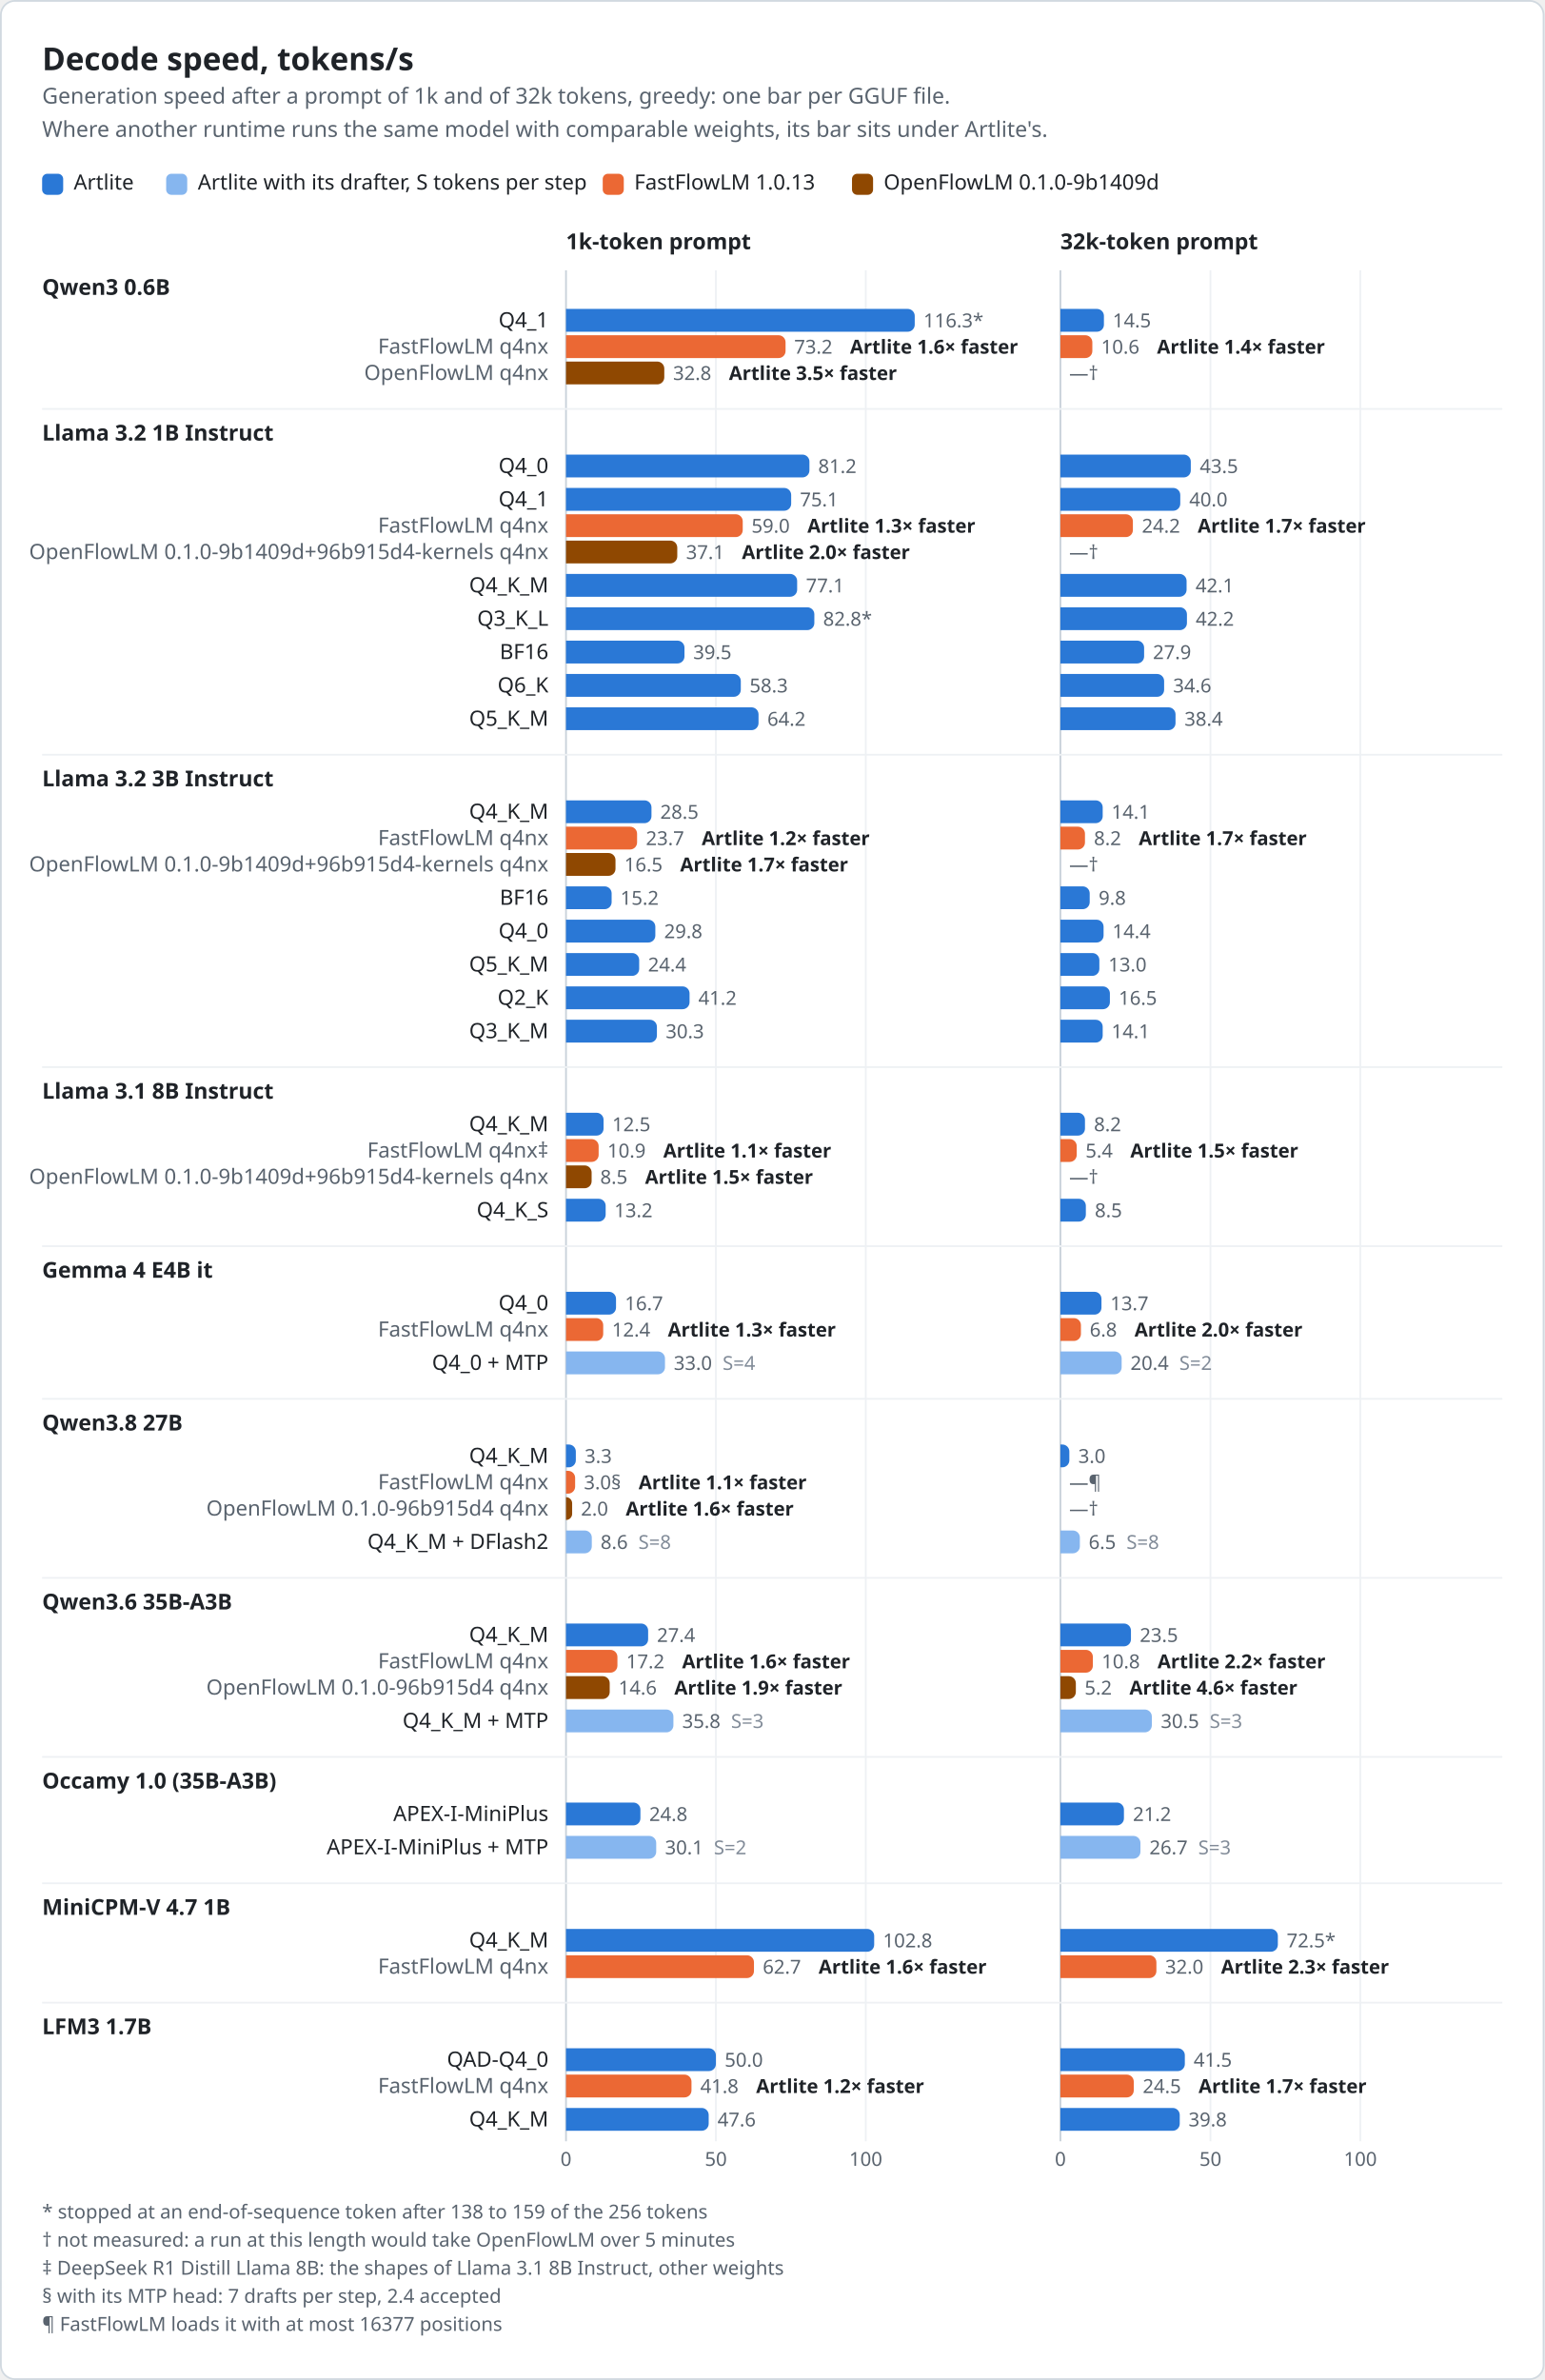
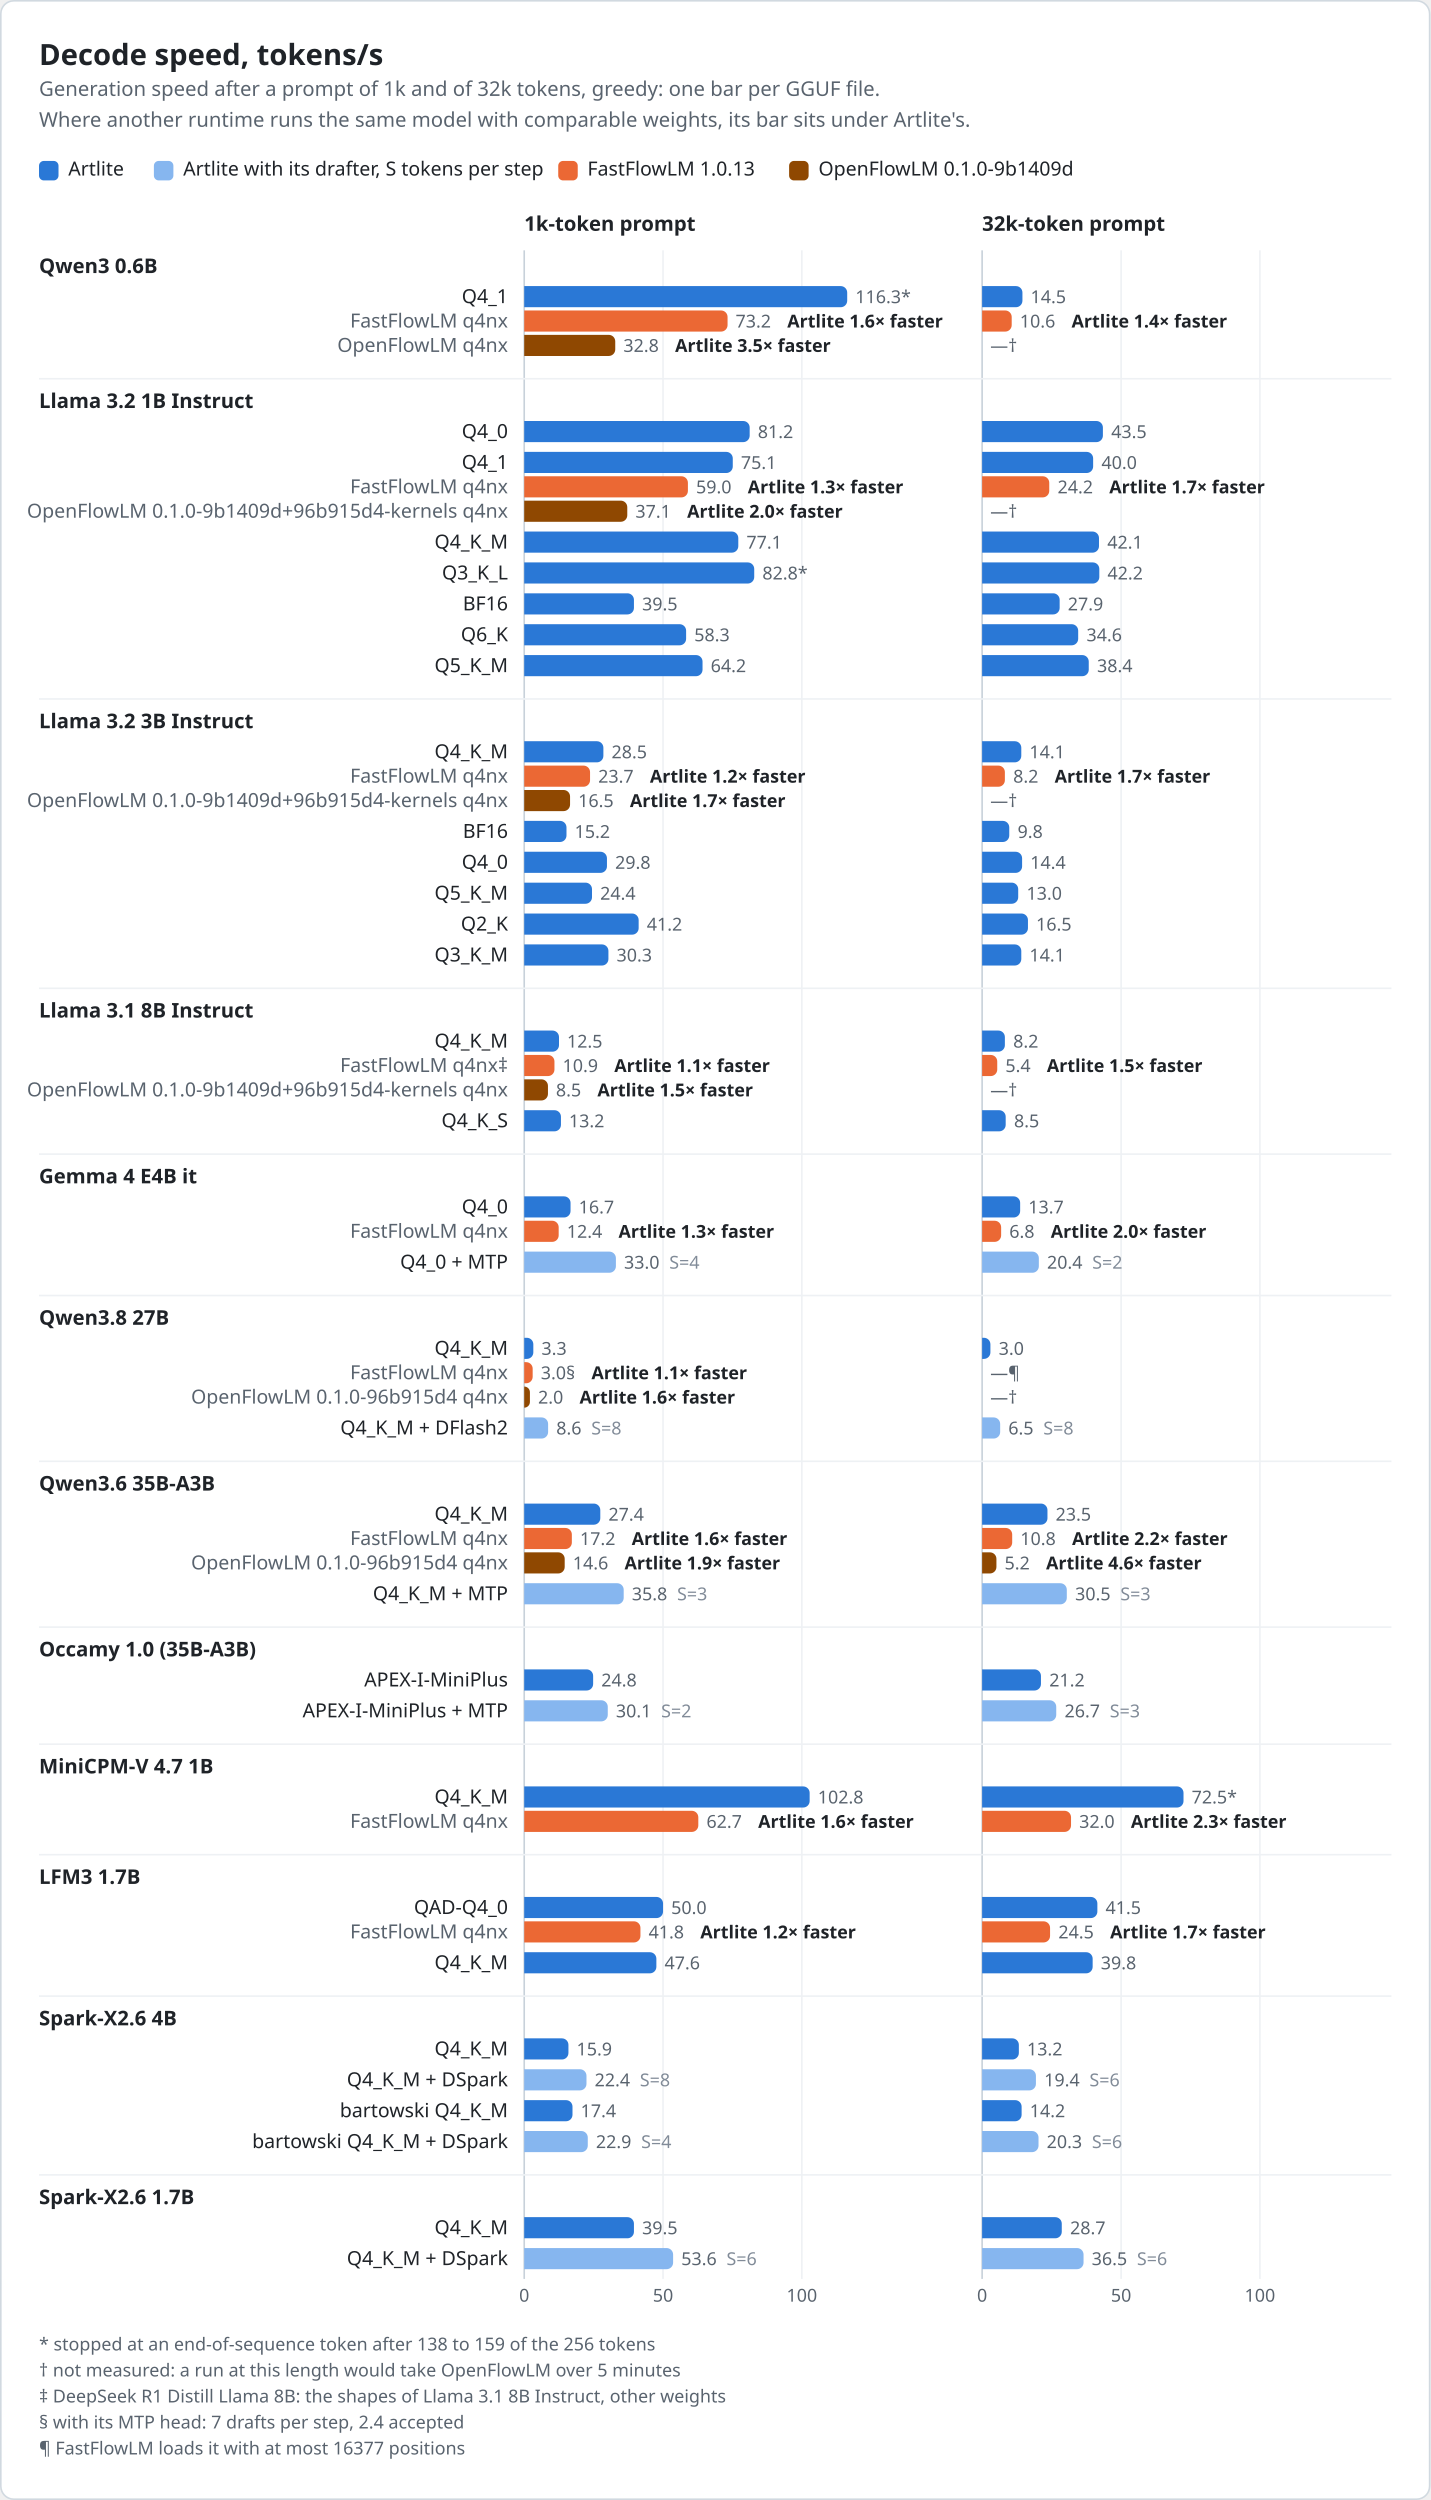
- <svg xmlns="http://www.w3.org/2000/svg" width="880" height="1356" viewBox="0 0 880 1356" role="img" aria-labelledby="t d">
+ <svg xmlns="http://www.w3.org/2000/svg" width="880" height="1538" viewBox="0 0 880 1538" role="img" aria-labelledby="t d">
  <style>text{font-family:-apple-system, BlinkMacSystemFont, "Segoe UI", "Noto Sans", Helvetica, Arial, sans-serif;font-size:11px;fill:#59636e;font-variant-numeric:tabular-nums}.title{font-size:18px;font-weight:600;fill:#1f2328}.sub{font-size:12.5px}.h{font-size:12.5px;font-weight:600;fill:#1f2328}.lbl{font-size:12px;fill:#1f2328}.lbl2{font-size:12px}.strong{font-weight:600;fill:#1f2328}.muted{fill:#818b98}.small{font-size:10px}.halo{paint-order:stroke;stroke:#ffffff;stroke-width:3px;stroke-linejoin:round}.grid{stroke:#eef1f4}.axis{stroke:#c8d1da}.guide{stroke:#d5dce3}.bracket{stroke:#59636e;fill:none}.ft{fill:#86b6ef}.detail{font-size:12px;font-weight:400;fill:#59636e}.tile{fill:#eef1f4;stroke:#59636e;stroke-width:1}.cut{stroke:#59636e;stroke-width:.75;fill:none}.f0{fill:#2a78d6}.l0{stroke:#2a78d6;stroke-width:2;fill:none;stroke-linejoin:round;stroke-linecap:round}.d0{fill:#2a78d6;stroke:#ffffff;stroke-width:1.5}.b0{fill:#2a78d6;fill-opacity:.16}.f1{fill:#eb6834}.l1{stroke:#eb6834;stroke-width:2;fill:none;stroke-linejoin:round;stroke-linecap:round}.d1{fill:#eb6834;stroke:#ffffff;stroke-width:1.5}.b1{fill:#eb6834;fill-opacity:.16}.f2{fill:#1baf7a}.l2{stroke:#1baf7a;stroke-width:2;fill:none;stroke-linejoin:round;stroke-linecap:round}.d2{fill:#1baf7a;stroke:#ffffff;stroke-width:1.5}.b2{fill:#1baf7a;fill-opacity:.16}.f3{fill:#8f4801}.l3{stroke:#8f4801;stroke-width:2;fill:none;stroke-linejoin:round;stroke-linecap:round}.d3{fill:#8f4801;stroke:#ffffff;stroke-width:1.5}.b3{fill:#8f4801;fill-opacity:.16}</style>
-   <rect x="0.5" y="0.5" width="879" height="1355" rx="8" fill="#ffffff" stroke="#d1d9e0" />
+   <rect x="0.5" y="0.5" width="879" height="1537" rx="8" fill="#ffffff" stroke="#d1d9e0" />
  <text x="24.0" y="40.0" class="title">Decode speed, tokens/s</text>
  <text x="24.0" y="59.0" class="sub">Generation speed after a prompt of 1k and of 32k tokens, greedy: one bar per GGUF file.</text>
  <text x="24.0" y="78.0" class="sub">Where another runtime runs the same model with comparable weights, its bar sits under Artlite's.</text>
  <rect x="24" y="99" width="12" height="12" rx="3" class="f0" />
  <text x="42.0" y="108.0" class="lbl">Artlite</text>
  <rect x="94.672" y="99" width="12" height="12" rx="3" class="ft" />
  <text x="112.7" y="108.0" class="lbl">Artlite with its drafter, S tokens per step</text>
  <rect x="343.424" y="99" width="12" height="12" rx="3" class="f1" />
  <text x="361.4" y="108.0" class="lbl">FastFlowLM 1.0.13</text>
  <rect x="485.46" y="99" width="12" height="12" rx="3" class="f3" />
  <text x="503.5" y="108.0" class="lbl">OpenFlowLM 0.1.0-9b1409d</text>
  <text x="322.5" y="142.0" class="h">1k-token prompt</text>
  <text x="604.2" y="142.0" class="h">32k-token prompt</text>
-   <line x1="322.5" y1="154.0" x2="322.5" y2="1220.0" class="axis" />
-   <text x="322.5" y="1234.0" text-anchor="middle">0</text>
-   <line x1="407.9" y1="154.0" x2="407.9" y2="1220.0" class="grid" />
-   <text x="407.9" y="1234.0" text-anchor="middle">50</text>
-   <line x1="493.3" y1="154.0" x2="493.3" y2="1220.0" class="grid" />
-   <text x="493.3" y="1234.0" text-anchor="middle">100</text>
-   <line x1="604.2" y1="154.0" x2="604.2" y2="1220.0" class="axis" />
-   <text x="604.2" y="1234.0" text-anchor="middle">0</text>
-   <line x1="689.7" y1="154.0" x2="689.7" y2="1220.0" class="grid" />
-   <text x="689.7" y="1234.0" text-anchor="middle">50</text>
-   <line x1="775.1" y1="154.0" x2="775.1" y2="1220.0" class="grid" />
-   <text x="775.1" y="1234.0" text-anchor="middle">100</text>
+   <line x1="322.5" y1="154.0" x2="322.5" y2="1402.0" class="axis" />
+   <text x="322.5" y="1416.0" text-anchor="middle">0</text>
+   <line x1="407.9" y1="154.0" x2="407.9" y2="1402.0" class="grid" />
+   <text x="407.9" y="1416.0" text-anchor="middle">50</text>
+   <line x1="493.3" y1="154.0" x2="493.3" y2="1402.0" class="grid" />
+   <text x="493.3" y="1416.0" text-anchor="middle">100</text>
+   <line x1="604.2" y1="154.0" x2="604.2" y2="1402.0" class="axis" />
+   <text x="604.2" y="1416.0" text-anchor="middle">0</text>
+   <line x1="689.7" y1="154.0" x2="689.7" y2="1402.0" class="grid" />
+   <text x="689.7" y="1416.0" text-anchor="middle">50</text>
+   <line x1="775.1" y1="154.0" x2="775.1" y2="1402.0" class="grid" />
+   <text x="775.1" y="1416.0" text-anchor="middle">100</text>
  <text x="24" y="168.0" class="h">Qwen3 0.6B</text>
  <text x="312.5" y="186.5" text-anchor="end" class="lbl">Q4_1</text>
  <path d="M322.5,176.0h194.7a4.0,4.0 0 0 1 4.0,4.0v5.0a4.0,4.0 0 0 1 -4.0,4.0h-194.7z" class="f0" />
  <text x="526.2" y="186.5">116.3*</text>
  <path d="M604.2,176.0h20.8a4.0,4.0 0 0 1 4.0,4.0v5.0a4.0,4.0 0 0 1 -4.0,4.0h-20.8z" class="f0" />
  <text x="634.0" y="186.5">14.5</text>
  <text x="312.5" y="201.5" text-anchor="end" class="lbl2">FastFlowLM q4nx</text>
  <path d="M322.5,191.0h121.1a4.0,4.0 0 0 1 4.0,4.0v5.0a4.0,4.0 0 0 1 -4.0,4.0h-121.1z" class="f1" />
  <text x="452.5" y="201.5">73.2<tspan dx="10" class="strong">Artlite 1.6× faster</tspan>
  </text>
  <path d="M604.2,191.0h14.2a4.0,4.0 0 0 1 4.0,4.0v5.0a4.0,4.0 0 0 1 -4.0,4.0h-14.2z" class="f1" />
  <text x="627.4" y="201.5">10.6<tspan dx="10" class="strong">Artlite 1.4× faster</tspan>
  </text>
  <text x="312.5" y="216.5" text-anchor="end" class="lbl2">OpenFlowLM q4nx</text>
  <path d="M322.5,206.0h52.0a4.0,4.0 0 0 1 4.0,4.0v5.0a4.0,4.0 0 0 1 -4.0,4.0h-52.0z" class="f3" />
  <text x="383.5" y="216.5">32.8<tspan dx="10" class="strong">Artlite 3.5× faster</tspan>
  </text>
  <text x="609.2" y="216.5">—†</text>
  <line x1="24" y1="233.0" x2="856" y2="233.0" class="grid" />
  <text x="24" y="251.0" class="h">Llama 3.2 1B Instruct</text>
  <text x="312.5" y="269.5" text-anchor="end" class="lbl">Q4_0</text>
  <path d="M322.5,259.0h134.7a4.0,4.0 0 0 1 4.0,4.0v5.0a4.0,4.0 0 0 1 -4.0,4.0h-134.7z" class="f0" />
  <text x="466.2" y="269.5">81.2</text>
  <path d="M604.2,259.0h70.3a4.0,4.0 0 0 1 4.0,4.0v5.0a4.0,4.0 0 0 1 -4.0,4.0h-70.3z" class="f0" />
  <text x="683.6" y="269.5">43.5</text>
  <text x="312.5" y="288.5" text-anchor="end" class="lbl">Q4_1</text>
  <path d="M322.5,278.0h124.3a4.0,4.0 0 0 1 4.0,4.0v5.0a4.0,4.0 0 0 1 -4.0,4.0h-124.3z" class="f0" />
  <text x="455.8" y="288.5">75.1</text>
  <path d="M604.2,278.0h64.3a4.0,4.0 0 0 1 4.0,4.0v5.0a4.0,4.0 0 0 1 -4.0,4.0h-64.3z" class="f0" />
  <text x="677.6" y="288.5">40.0</text>
  <text x="312.5" y="303.5" text-anchor="end" class="lbl2">FastFlowLM q4nx</text>
  <path d="M322.5,293.0h96.7a4.0,4.0 0 0 1 4.0,4.0v5.0a4.0,4.0 0 0 1 -4.0,4.0h-96.7z" class="f1" />
  <text x="428.2" y="303.5">59.0<tspan dx="10" class="strong">Artlite 1.3× faster</tspan>
  </text>
  <path d="M604.2,293.0h37.3a4.0,4.0 0 0 1 4.0,4.0v5.0a4.0,4.0 0 0 1 -4.0,4.0h-37.3z" class="f1" />
  <text x="650.6" y="303.5">24.2<tspan dx="10" class="strong">Artlite 1.7× faster</tspan>
  </text>
  <text x="312.5" y="318.5" text-anchor="end" class="lbl2">OpenFlowLM 0.1.0-9b1409d+96b915d4-kernels q4nx</text>
  <path d="M322.5,308.0h59.4a4.0,4.0 0 0 1 4.0,4.0v5.0a4.0,4.0 0 0 1 -4.0,4.0h-59.4z" class="f3" />
  <text x="390.9" y="318.5">37.1<tspan dx="10" class="strong">Artlite 2.0× faster</tspan>
  </text>
  <text x="609.2" y="318.5">—†</text>
  <text x="312.5" y="337.5" text-anchor="end" class="lbl">Q4_K_M</text>
  <path d="M322.5,327.0h127.7a4.0,4.0 0 0 1 4.0,4.0v5.0a4.0,4.0 0 0 1 -4.0,4.0h-127.7z" class="f0" />
  <text x="459.2" y="337.5">77.1</text>
  <path d="M604.2,327.0h67.9a4.0,4.0 0 0 1 4.0,4.0v5.0a4.0,4.0 0 0 1 -4.0,4.0h-67.9z" class="f0" />
  <text x="681.2" y="337.5">42.1</text>
  <text x="312.5" y="356.5" text-anchor="end" class="lbl">Q3_K_L</text>
  <path d="M322.5,346.0h137.5a4.0,4.0 0 0 1 4.0,4.0v5.0a4.0,4.0 0 0 1 -4.0,4.0h-137.5z" class="f0" />
  <text x="469.0" y="356.5">82.8*</text>
  <path d="M604.2,346.0h68.1a4.0,4.0 0 0 1 4.0,4.0v5.0a4.0,4.0 0 0 1 -4.0,4.0h-68.1z" class="f0" />
  <text x="681.3" y="356.5">42.2</text>
  <text x="312.5" y="375.5" text-anchor="end" class="lbl">BF16</text>
  <path d="M322.5,365.0h63.5a4.0,4.0 0 0 1 4.0,4.0v5.0a4.0,4.0 0 0 1 -4.0,4.0h-63.5z" class="f0" />
  <text x="395.0" y="375.5">39.5</text>
  <path d="M604.2,365.0h43.7a4.0,4.0 0 0 1 4.0,4.0v5.0a4.0,4.0 0 0 1 -4.0,4.0h-43.7z" class="f0" />
  <text x="656.9" y="375.5">27.9</text>
  <text x="312.5" y="394.5" text-anchor="end" class="lbl">Q6_K</text>
  <path d="M322.5,384.0h95.6a4.0,4.0 0 0 1 4.0,4.0v5.0a4.0,4.0 0 0 1 -4.0,4.0h-95.6z" class="f0" />
  <text x="427.1" y="394.5">58.3</text>
  <path d="M604.2,384.0h55.1a4.0,4.0 0 0 1 4.0,4.0v5.0a4.0,4.0 0 0 1 -4.0,4.0h-55.1z" class="f0" />
  <text x="668.4" y="394.5">34.6</text>
  <text x="312.5" y="413.5" text-anchor="end" class="lbl">Q5_K_M</text>
  <path d="M322.5,403.0h105.7a4.0,4.0 0 0 1 4.0,4.0v5.0a4.0,4.0 0 0 1 -4.0,4.0h-105.7z" class="f0" />
  <text x="437.2" y="413.5">64.2</text>
  <path d="M604.2,403.0h61.6a4.0,4.0 0 0 1 4.0,4.0v5.0a4.0,4.0 0 0 1 -4.0,4.0h-61.6z" class="f0" />
  <text x="674.9" y="413.5">38.4</text>
  <line x1="24" y1="430.0" x2="856" y2="430.0" class="grid" />
  <text x="24" y="448.0" class="h">Llama 3.2 3B Instruct</text>
  <text x="312.5" y="466.5" text-anchor="end" class="lbl">Q4_K_M</text>
  <path d="M322.5,456.0h44.7a4.0,4.0 0 0 1 4.0,4.0v5.0a4.0,4.0 0 0 1 -4.0,4.0h-44.7z" class="f0" />
  <text x="376.2" y="466.5">28.5</text>
  <path d="M604.2,456.0h20.1a4.0,4.0 0 0 1 4.0,4.0v5.0a4.0,4.0 0 0 1 -4.0,4.0h-20.1z" class="f0" />
  <text x="633.3" y="466.5">14.1</text>
  <text x="312.5" y="481.5" text-anchor="end" class="lbl2">FastFlowLM q4nx</text>
  <path d="M322.5,471.0h36.5a4.0,4.0 0 0 1 4.0,4.0v5.0a4.0,4.0 0 0 1 -4.0,4.0h-36.5z" class="f1" />
  <text x="368.0" y="481.5">23.7<tspan dx="10" class="strong">Artlite 1.2× faster</tspan>
  </text>
  <path d="M604.2,471.0h10.0a4.0,4.0 0 0 1 4.0,4.0v5.0a4.0,4.0 0 0 1 -4.0,4.0h-10.0z" class="f1" />
  <text x="623.3" y="481.5">8.2<tspan dx="10" class="strong">Artlite 1.7× faster</tspan>
  </text>
  <text x="312.5" y="496.5" text-anchor="end" class="lbl2">OpenFlowLM 0.1.0-9b1409d+96b915d4-kernels q4nx</text>
  <path d="M322.5,486.0h24.2a4.0,4.0 0 0 1 4.0,4.0v5.0a4.0,4.0 0 0 1 -4.0,4.0h-24.2z" class="f3" />
  <text x="355.7" y="496.5">16.5<tspan dx="10" class="strong">Artlite 1.7× faster</tspan>
  </text>
  <text x="609.2" y="496.5">—†</text>
  <text x="312.5" y="515.5" text-anchor="end" class="lbl">BF16</text>
  <path d="M322.5,505.0h22.0a4.0,4.0 0 0 1 4.0,4.0v5.0a4.0,4.0 0 0 1 -4.0,4.0h-22.0z" class="f0" />
  <text x="353.5" y="515.5">15.2</text>
  <path d="M604.2,505.0h12.7a4.0,4.0 0 0 1 4.0,4.0v5.0a4.0,4.0 0 0 1 -4.0,4.0h-12.7z" class="f0" />
  <text x="626.0" y="515.5">9.8</text>
  <text x="312.5" y="534.5" text-anchor="end" class="lbl">Q4_0</text>
  <path d="M322.5,524.0h46.9a4.0,4.0 0 0 1 4.0,4.0v5.0a4.0,4.0 0 0 1 -4.0,4.0h-46.9z" class="f0" />
  <text x="378.4" y="534.5">29.8</text>
  <path d="M604.2,524.0h20.6a4.0,4.0 0 0 1 4.0,4.0v5.0a4.0,4.0 0 0 1 -4.0,4.0h-20.6z" class="f0" />
  <text x="633.8" y="534.5">14.4</text>
  <text x="312.5" y="553.5" text-anchor="end" class="lbl">Q5_K_M</text>
  <path d="M322.5,543.0h37.7a4.0,4.0 0 0 1 4.0,4.0v5.0a4.0,4.0 0 0 1 -4.0,4.0h-37.7z" class="f0" />
  <text x="369.2" y="553.5">24.4</text>
  <path d="M604.2,543.0h18.2a4.0,4.0 0 0 1 4.0,4.0v5.0a4.0,4.0 0 0 1 -4.0,4.0h-18.2z" class="f0" />
  <text x="631.5" y="553.5">13.0</text>
  <text x="312.5" y="572.5" text-anchor="end" class="lbl">Q2_K</text>
  <path d="M322.5,562.0h66.4a4.0,4.0 0 0 1 4.0,4.0v5.0a4.0,4.0 0 0 1 -4.0,4.0h-66.4z" class="f0" />
  <text x="397.9" y="572.5">41.2</text>
  <path d="M604.2,562.0h24.2a4.0,4.0 0 0 1 4.0,4.0v5.0a4.0,4.0 0 0 1 -4.0,4.0h-24.2z" class="f0" />
  <text x="637.4" y="572.5">16.5</text>
  <text x="312.5" y="591.5" text-anchor="end" class="lbl">Q3_K_M</text>
  <path d="M322.5,581.0h47.8a4.0,4.0 0 0 1 4.0,4.0v5.0a4.0,4.0 0 0 1 -4.0,4.0h-47.8z" class="f0" />
  <text x="379.3" y="591.5">30.3</text>
  <path d="M604.2,581.0h20.1a4.0,4.0 0 0 1 4.0,4.0v5.0a4.0,4.0 0 0 1 -4.0,4.0h-20.1z" class="f0" />
  <text x="633.3" y="591.5">14.1</text>
  <line x1="24" y1="608.0" x2="856" y2="608.0" class="grid" />
  <text x="24" y="626.0" class="h">Llama 3.1 8B Instruct</text>
  <text x="312.5" y="644.5" text-anchor="end" class="lbl">Q4_K_M</text>
  <path d="M322.5,634.0h17.4a4.0,4.0 0 0 1 4.0,4.0v5.0a4.0,4.0 0 0 1 -4.0,4.0h-17.4z" class="f0" />
  <text x="348.8" y="644.5">12.5</text>
  <path d="M604.2,634.0h10.0a4.0,4.0 0 0 1 4.0,4.0v5.0a4.0,4.0 0 0 1 -4.0,4.0h-10.0z" class="f0" />
  <text x="623.3" y="644.5">8.2</text>
  <text x="312.5" y="659.5" text-anchor="end" class="lbl2">FastFlowLM q4nx‡</text>
  <path d="M322.5,649.0h14.6a4.0,4.0 0 0 1 4.0,4.0v5.0a4.0,4.0 0 0 1 -4.0,4.0h-14.6z" class="f1" />
  <text x="346.1" y="659.5">10.9<tspan dx="10" class="strong">Artlite 1.1× faster</tspan>
  </text>
  <path d="M604.2,649.0h5.3a4.0,4.0 0 0 1 4.0,4.0v5.0a4.0,4.0 0 0 1 -4.0,4.0h-5.3z" class="f1" />
  <text x="618.5" y="659.5">5.4<tspan dx="10" class="strong">Artlite 1.5× faster</tspan>
  </text>
  <text x="312.5" y="674.5" text-anchor="end" class="lbl2">OpenFlowLM 0.1.0-9b1409d+96b915d4-kernels q4nx</text>
  <path d="M322.5,664.0h10.6a4.0,4.0 0 0 1 4.0,4.0v5.0a4.0,4.0 0 0 1 -4.0,4.0h-10.6z" class="f3" />
  <text x="342.0" y="674.5">8.5<tspan dx="10" class="strong">Artlite 1.5× faster</tspan>
  </text>
  <text x="609.2" y="674.5">—†</text>
  <text x="312.5" y="693.5" text-anchor="end" class="lbl">Q4_K_S</text>
  <path d="M322.5,683.0h18.6a4.0,4.0 0 0 1 4.0,4.0v5.0a4.0,4.0 0 0 1 -4.0,4.0h-18.6z" class="f0" />
  <text x="350.0" y="693.5">13.2</text>
  <path d="M604.2,683.0h10.5a4.0,4.0 0 0 1 4.0,4.0v5.0a4.0,4.0 0 0 1 -4.0,4.0h-10.5z" class="f0" />
  <text x="623.8" y="693.5">8.5</text>
  <line x1="24" y1="710.0" x2="856" y2="710.0" class="grid" />
  <text x="24" y="728.0" class="h">Gemma 4 E4B it</text>
  <text x="312.5" y="746.5" text-anchor="end" class="lbl">Q4_0</text>
  <path d="M322.5,736.0h24.5a4.0,4.0 0 0 1 4.0,4.0v5.0a4.0,4.0 0 0 1 -4.0,4.0h-24.5z" class="f0" />
  <text x="356.0" y="746.5">16.7</text>
  <path d="M604.2,736.0h19.4a4.0,4.0 0 0 1 4.0,4.0v5.0a4.0,4.0 0 0 1 -4.0,4.0h-19.4z" class="f0" />
  <text x="632.6" y="746.5">13.7</text>
  <text x="312.5" y="761.5" text-anchor="end" class="lbl2">FastFlowLM q4nx</text>
  <path d="M322.5,751.0h17.2a4.0,4.0 0 0 1 4.0,4.0v5.0a4.0,4.0 0 0 1 -4.0,4.0h-17.2z" class="f1" />
  <text x="348.7" y="761.5">12.4<tspan dx="10" class="strong">Artlite 1.3× faster</tspan>
  </text>
  <path d="M604.2,751.0h7.7a4.0,4.0 0 0 1 4.0,4.0v5.0a4.0,4.0 0 0 1 -4.0,4.0h-7.7z" class="f1" />
  <text x="620.9" y="761.5">6.8<tspan dx="10" class="strong">Artlite 2.0× faster</tspan>
  </text>
  <text x="312.5" y="780.5" text-anchor="end" class="lbl">Q4_0 + MTP</text>
  <path d="M322.5,770.0h52.4a4.0,4.0 0 0 1 4.0,4.0v5.0a4.0,4.0 0 0 1 -4.0,4.0h-52.4z" class="ft" />
  <text x="383.9" y="780.5">33.0<tspan dx="6" class="muted">S=4</tspan>
  </text>
  <path d="M604.2,770.0h30.9a4.0,4.0 0 0 1 4.0,4.0v5.0a4.0,4.0 0 0 1 -4.0,4.0h-30.9z" class="ft" />
  <text x="644.1" y="780.5">20.4<tspan dx="6" class="muted">S=2</tspan>
  </text>
  <line x1="24" y1="797.0" x2="856" y2="797.0" class="grid" />
  <text x="24" y="815.0" class="h">Qwen3.8 27B</text>
  <text x="312.5" y="833.5" text-anchor="end" class="lbl">Q4_K_M</text>
  <path d="M322.5,823.0h1.6a4.0,4.0 0 0 1 4.0,4.0v5.0a4.0,4.0 0 0 1 -4.0,4.0h-1.6z" class="f0" />
  <text x="333.1" y="833.5">3.3</text>
  <path d="M604.2,823.0h1.1a4.0,4.0 0 0 1 4.0,4.0v5.0a4.0,4.0 0 0 1 -4.0,4.0h-1.1z" class="f0" />
  <text x="614.4" y="833.5">3.0</text>
  <text x="312.5" y="848.5" text-anchor="end" class="lbl2">FastFlowLM q4nx</text>
  <path d="M322.5,838.0h1.2a4.0,4.0 0 0 1 4.0,4.0v5.0a4.0,4.0 0 0 1 -4.0,4.0h-1.2z" class="f1" />
  <text x="332.7" y="848.5">3.0§<tspan dx="10" class="strong">Artlite 1.1× faster</tspan>
  </text>
  <text x="609.2" y="848.5">—¶</text>
  <text x="312.5" y="863.5" text-anchor="end" class="lbl2">OpenFlowLM 0.1.0-96b915d4 q4nx</text>
  <path d="M322.5,853.0h0.0a3.503,3.503 0 0 1 3.503,3.503v6.0a3.503,3.503 0 0 1 -3.503,3.503h0.0z" class="f3" />
  <text x="331.0" y="863.5">2.0<tspan dx="10" class="strong">Artlite 1.6× faster</tspan>
  </text>
  <text x="609.2" y="863.5">—†</text>
  <text x="312.5" y="882.5" text-anchor="end" class="lbl">Q4_K_M + DFlash2</text>
  <path d="M322.5,872.0h10.7a4.0,4.0 0 0 1 4.0,4.0v5.0a4.0,4.0 0 0 1 -4.0,4.0h-10.7z" class="ft" />
  <text x="342.2" y="882.5">8.6<tspan dx="6" class="muted">S=8</tspan>
  </text>
  <path d="M604.2,872.0h7.1a4.0,4.0 0 0 1 4.0,4.0v5.0a4.0,4.0 0 0 1 -4.0,4.0h-7.1z" class="ft" />
  <text x="620.3" y="882.5">6.5<tspan dx="6" class="muted">S=8</tspan>
  </text>
  <line x1="24" y1="899.0" x2="856" y2="899.0" class="grid" />
  <text x="24" y="917.0" class="h">Qwen3.6 35B-A3B</text>
  <text x="312.5" y="935.5" text-anchor="end" class="lbl">Q4_K_M</text>
  <path d="M322.5,925.0h42.8a4.0,4.0 0 0 1 4.0,4.0v5.0a4.0,4.0 0 0 1 -4.0,4.0h-42.8z" class="f0" />
  <text x="374.3" y="935.5">27.4</text>
  <path d="M604.2,925.0h36.2a4.0,4.0 0 0 1 4.0,4.0v5.0a4.0,4.0 0 0 1 -4.0,4.0h-36.2z" class="f0" />
  <text x="649.4" y="935.5">23.5</text>
  <text x="312.5" y="950.5" text-anchor="end" class="lbl2">FastFlowLM q4nx</text>
  <path d="M322.5,940.0h25.3a4.0,4.0 0 0 1 4.0,4.0v5.0a4.0,4.0 0 0 1 -4.0,4.0h-25.3z" class="f1" />
  <text x="356.8" y="950.5">17.2<tspan dx="10" class="strong">Artlite 1.6× faster</tspan>
  </text>
  <path d="M604.2,940.0h14.5a4.0,4.0 0 0 1 4.0,4.0v5.0a4.0,4.0 0 0 1 -4.0,4.0h-14.5z" class="f1" />
  <text x="627.7" y="950.5">10.8<tspan dx="10" class="strong">Artlite 2.2× faster</tspan>
  </text>
  <text x="312.5" y="965.5" text-anchor="end" class="lbl2">OpenFlowLM 0.1.0-96b915d4 q4nx</text>
  <path d="M322.5,955.0h20.9a4.0,4.0 0 0 1 4.0,4.0v5.0a4.0,4.0 0 0 1 -4.0,4.0h-20.9z" class="f3" />
  <text x="352.4" y="965.5">14.6<tspan dx="10" class="strong">Artlite 1.9× faster</tspan>
  </text>
  <path d="M604.2,955.0h4.8a4.0,4.0 0 0 1 4.0,4.0v5.0a4.0,4.0 0 0 1 -4.0,4.0h-4.8z" class="f3" />
  <text x="618.0" y="965.5">5.2<tspan dx="10" class="strong">Artlite 4.6× faster</tspan>
  </text>
  <text x="312.5" y="984.5" text-anchor="end" class="lbl">Q4_K_M + MTP</text>
  <path d="M322.5,974.0h57.2a4.0,4.0 0 0 1 4.0,4.0v5.0a4.0,4.0 0 0 1 -4.0,4.0h-57.2z" class="ft" />
  <text x="388.7" y="984.5">35.8<tspan dx="6" class="muted">S=3</tspan>
  </text>
  <path d="M604.2,974.0h48.1a4.0,4.0 0 0 1 4.0,4.0v5.0a4.0,4.0 0 0 1 -4.0,4.0h-48.1z" class="ft" />
  <text x="661.4" y="984.5">30.5<tspan dx="6" class="muted">S=3</tspan>
  </text>
  <line x1="24" y1="1001.0" x2="856" y2="1001.0" class="grid" />
  <text x="24" y="1019.0" class="h">Occamy 1.0 (35B-A3B)</text>
  <text x="312.5" y="1037.5" text-anchor="end" class="lbl">APEX-I-MiniPlus</text>
  <path d="M322.5,1027.0h38.4a4.0,4.0 0 0 1 4.0,4.0v5.0a4.0,4.0 0 0 1 -4.0,4.0h-38.4z" class="f0" />
  <text x="369.9" y="1037.5">24.8</text>
  <path d="M604.2,1027.0h32.2a4.0,4.0 0 0 1 4.0,4.0v5.0a4.0,4.0 0 0 1 -4.0,4.0h-32.2z" class="f0" />
  <text x="645.5" y="1037.5">21.2</text>
  <text x="312.5" y="1056.5" text-anchor="end" class="lbl">APEX-I-MiniPlus + MTP</text>
  <path d="M322.5,1046.0h47.4a4.0,4.0 0 0 1 4.0,4.0v5.0a4.0,4.0 0 0 1 -4.0,4.0h-47.4z" class="ft" />
  <text x="378.9" y="1056.5">30.1<tspan dx="6" class="muted">S=2</tspan>
  </text>
  <path d="M604.2,1046.0h41.6a4.0,4.0 0 0 1 4.0,4.0v5.0a4.0,4.0 0 0 1 -4.0,4.0h-41.6z" class="ft" />
  <text x="654.9" y="1056.5">26.7<tspan dx="6" class="muted">S=3</tspan>
  </text>
  <line x1="24" y1="1073.0" x2="856" y2="1073.0" class="grid" />
  <text x="24" y="1091.0" class="h">MiniCPM-V 4.7 1B</text>
  <text x="312.5" y="1109.5" text-anchor="end" class="lbl">Q4_K_M</text>
  <path d="M322.5,1099.0h171.6a4.0,4.0 0 0 1 4.0,4.0v5.0a4.0,4.0 0 0 1 -4.0,4.0h-171.6z" class="f0" />
  <text x="503.1" y="1109.5">102.8</text>
  <path d="M604.2,1099.0h119.9a4.0,4.0 0 0 1 4.0,4.0v5.0a4.0,4.0 0 0 1 -4.0,4.0h-119.9z" class="f0" />
  <text x="733.1" y="1109.5">72.5*</text>
  <text x="312.5" y="1124.5" text-anchor="end" class="lbl2">FastFlowLM q4nx</text>
  <path d="M322.5,1114.0h103.1a4.0,4.0 0 0 1 4.0,4.0v5.0a4.0,4.0 0 0 1 -4.0,4.0h-103.1z" class="f1" />
  <text x="434.6" y="1124.5">62.7<tspan dx="10" class="strong">Artlite 1.6× faster</tspan>
  </text>
  <path d="M604.2,1114.0h50.7a4.0,4.0 0 0 1 4.0,4.0v5.0a4.0,4.0 0 0 1 -4.0,4.0h-50.7z" class="f1" />
  <text x="663.9" y="1124.5">32.0<tspan dx="10" class="strong">Artlite 2.3× faster</tspan>
  </text>
  <line x1="24" y1="1141.0" x2="856" y2="1141.0" class="grid" />
  <text x="24" y="1159.0" class="h">LFM3 1.7B</text>
  <text x="312.5" y="1177.5" text-anchor="end" class="lbl">QAD-Q4_0</text>
  <path d="M322.5,1167.0h81.4a4.0,4.0 0 0 1 4.0,4.0v5.0a4.0,4.0 0 0 1 -4.0,4.0h-81.4z" class="f0" />
  <text x="412.9" y="1177.5">50.0</text>
  <path d="M604.2,1167.0h66.9a4.0,4.0 0 0 1 4.0,4.0v5.0a4.0,4.0 0 0 1 -4.0,4.0h-66.9z" class="f0" />
  <text x="680.1" y="1177.5">41.5</text>
  <text x="312.5" y="1192.5" text-anchor="end" class="lbl2">FastFlowLM q4nx</text>
  <path d="M322.5,1182.0h67.5a4.0,4.0 0 0 1 4.0,4.0v5.0a4.0,4.0 0 0 1 -4.0,4.0h-67.5z" class="f1" />
  <text x="399.0" y="1192.5">41.8<tspan dx="10" class="strong">Artlite 1.2× faster</tspan>
  </text>
  <path d="M604.2,1182.0h37.8a4.0,4.0 0 0 1 4.0,4.0v5.0a4.0,4.0 0 0 1 -4.0,4.0h-37.8z" class="f1" />
  <text x="651.1" y="1192.5">24.5<tspan dx="10" class="strong">Artlite 1.7× faster</tspan>
  </text>
  <text x="312.5" y="1211.5" text-anchor="end" class="lbl">Q4_K_M</text>
  <path d="M322.5,1201.0h77.3a4.0,4.0 0 0 1 4.0,4.0v5.0a4.0,4.0 0 0 1 -4.0,4.0h-77.3z" class="f0" />
  <text x="408.8" y="1211.5">47.6</text>
  <path d="M604.2,1201.0h64.0a4.0,4.0 0 0 1 4.0,4.0v5.0a4.0,4.0 0 0 1 -4.0,4.0h-64.0z" class="f0" />
  <text x="677.2" y="1211.5">39.8</text>
-   <text x="24.0" y="1264.0">* stopped at an end-of-sequence token after 138 to 159 of the 256 tokens</text>
-   <text x="24.0" y="1280.0">† not measured: a run at this length would take OpenFlowLM over 5 minutes</text>
-   <text x="24.0" y="1296.0">‡ DeepSeek R1 Distill Llama 8B: the shapes of Llama 3.1 8B Instruct, other weights</text>
-   <text x="24.0" y="1312.0">§ with its MTP head: 7 drafts per step, 2.4 accepted</text>
-   <text x="24.0" y="1328.0">¶ FastFlowLM loads it with at most 16377 positions</text>
+   <line x1="24" y1="1228.0" x2="856" y2="1228.0" class="grid" />
+   <text x="24" y="1246.0" class="h">Spark-X2.6 4B</text>
+   <text x="312.5" y="1264.5" text-anchor="end" class="lbl">Q4_K_M</text>
+   <path d="M322.5,1254.0h23.2a4.0,4.0 0 0 1 4.0,4.0v5.0a4.0,4.0 0 0 1 -4.0,4.0h-23.2z" class="f0" />
+   <text x="354.7" y="1264.5">15.9</text>
+   <path d="M604.2,1254.0h18.6a4.0,4.0 0 0 1 4.0,4.0v5.0a4.0,4.0 0 0 1 -4.0,4.0h-18.6z" class="f0" />
+   <text x="631.8" y="1264.5">13.2</text>
+   <text x="312.5" y="1283.5" text-anchor="end" class="lbl">Q4_K_M + DSpark</text>
+   <path d="M322.5,1273.0h34.3a4.0,4.0 0 0 1 4.0,4.0v5.0a4.0,4.0 0 0 1 -4.0,4.0h-34.3z" class="ft" />
+   <text x="365.8" y="1283.5">22.4<tspan dx="6" class="muted">S=8</tspan>
+   </text>
+   <path d="M604.2,1273.0h29.1a4.0,4.0 0 0 1 4.0,4.0v5.0a4.0,4.0 0 0 1 -4.0,4.0h-29.1z" class="ft" />
+   <text x="642.4" y="1283.5">19.4<tspan dx="6" class="muted">S=6</tspan>
+   </text>
+   <text x="312.5" y="1302.5" text-anchor="end" class="lbl">bartowski Q4_K_M</text>
+   <path d="M322.5,1292.0h25.7a4.0,4.0 0 0 1 4.0,4.0v5.0a4.0,4.0 0 0 1 -4.0,4.0h-25.7z" class="f0" />
+   <text x="357.2" y="1302.5">17.4</text>
+   <path d="M604.2,1292.0h20.3a4.0,4.0 0 0 1 4.0,4.0v5.0a4.0,4.0 0 0 1 -4.0,4.0h-20.3z" class="f0" />
+   <text x="633.5" y="1302.5">14.2</text>
+   <text x="312.5" y="1321.5" text-anchor="end" class="lbl">bartowski Q4_K_M + DSpark</text>
+   <path d="M322.5,1311.0h35.1a4.0,4.0 0 0 1 4.0,4.0v5.0a4.0,4.0 0 0 1 -4.0,4.0h-35.1z" class="ft" />
+   <text x="366.6" y="1321.5">22.9<tspan dx="6" class="muted">S=4</tspan>
+   </text>
+   <path d="M604.2,1311.0h30.7a4.0,4.0 0 0 1 4.0,4.0v5.0a4.0,4.0 0 0 1 -4.0,4.0h-30.7z" class="ft" />
+   <text x="643.9" y="1321.5">20.3<tspan dx="6" class="muted">S=6</tspan>
+   </text>
+   <line x1="24" y1="1338.0" x2="856" y2="1338.0" class="grid" />
+   <text x="24" y="1356.0" class="h">Spark-X2.6 1.7B</text>
+   <text x="312.5" y="1374.5" text-anchor="end" class="lbl">Q4_K_M</text>
+   <path d="M322.5,1364.0h63.5a4.0,4.0 0 0 1 4.0,4.0v5.0a4.0,4.0 0 0 1 -4.0,4.0h-63.5z" class="f0" />
+   <text x="395.0" y="1374.5">39.5</text>
+   <path d="M604.2,1364.0h45.0a4.0,4.0 0 0 1 4.0,4.0v5.0a4.0,4.0 0 0 1 -4.0,4.0h-45.0z" class="f0" />
+   <text x="658.3" y="1374.5">28.7</text>
+   <text x="312.5" y="1393.5" text-anchor="end" class="lbl">Q4_K_M + DSpark</text>
+   <path d="M322.5,1383.0h87.6a4.0,4.0 0 0 1 4.0,4.0v5.0a4.0,4.0 0 0 1 -4.0,4.0h-87.6z" class="ft" />
+   <text x="419.1" y="1393.5">53.6<tspan dx="6" class="muted">S=6</tspan>
+   </text>
+   <path d="M604.2,1383.0h58.4a4.0,4.0 0 0 1 4.0,4.0v5.0a4.0,4.0 0 0 1 -4.0,4.0h-58.4z" class="ft" />
+   <text x="671.6" y="1393.5">36.5<tspan dx="6" class="muted">S=6</tspan>
+   </text>
+   <text x="24.0" y="1446.0">* stopped at an end-of-sequence token after 138 to 159 of the 256 tokens</text>
+   <text x="24.0" y="1462.0">† not measured: a run at this length would take OpenFlowLM over 5 minutes</text>
+   <text x="24.0" y="1478.0">‡ DeepSeek R1 Distill Llama 8B: the shapes of Llama 3.1 8B Instruct, other weights</text>
+   <text x="24.0" y="1494.0">§ with its MTP head: 7 drafts per step, 2.4 accepted</text>
+   <text x="24.0" y="1510.0">¶ FastFlowLM loads it with at most 16377 positions</text>
</svg>
